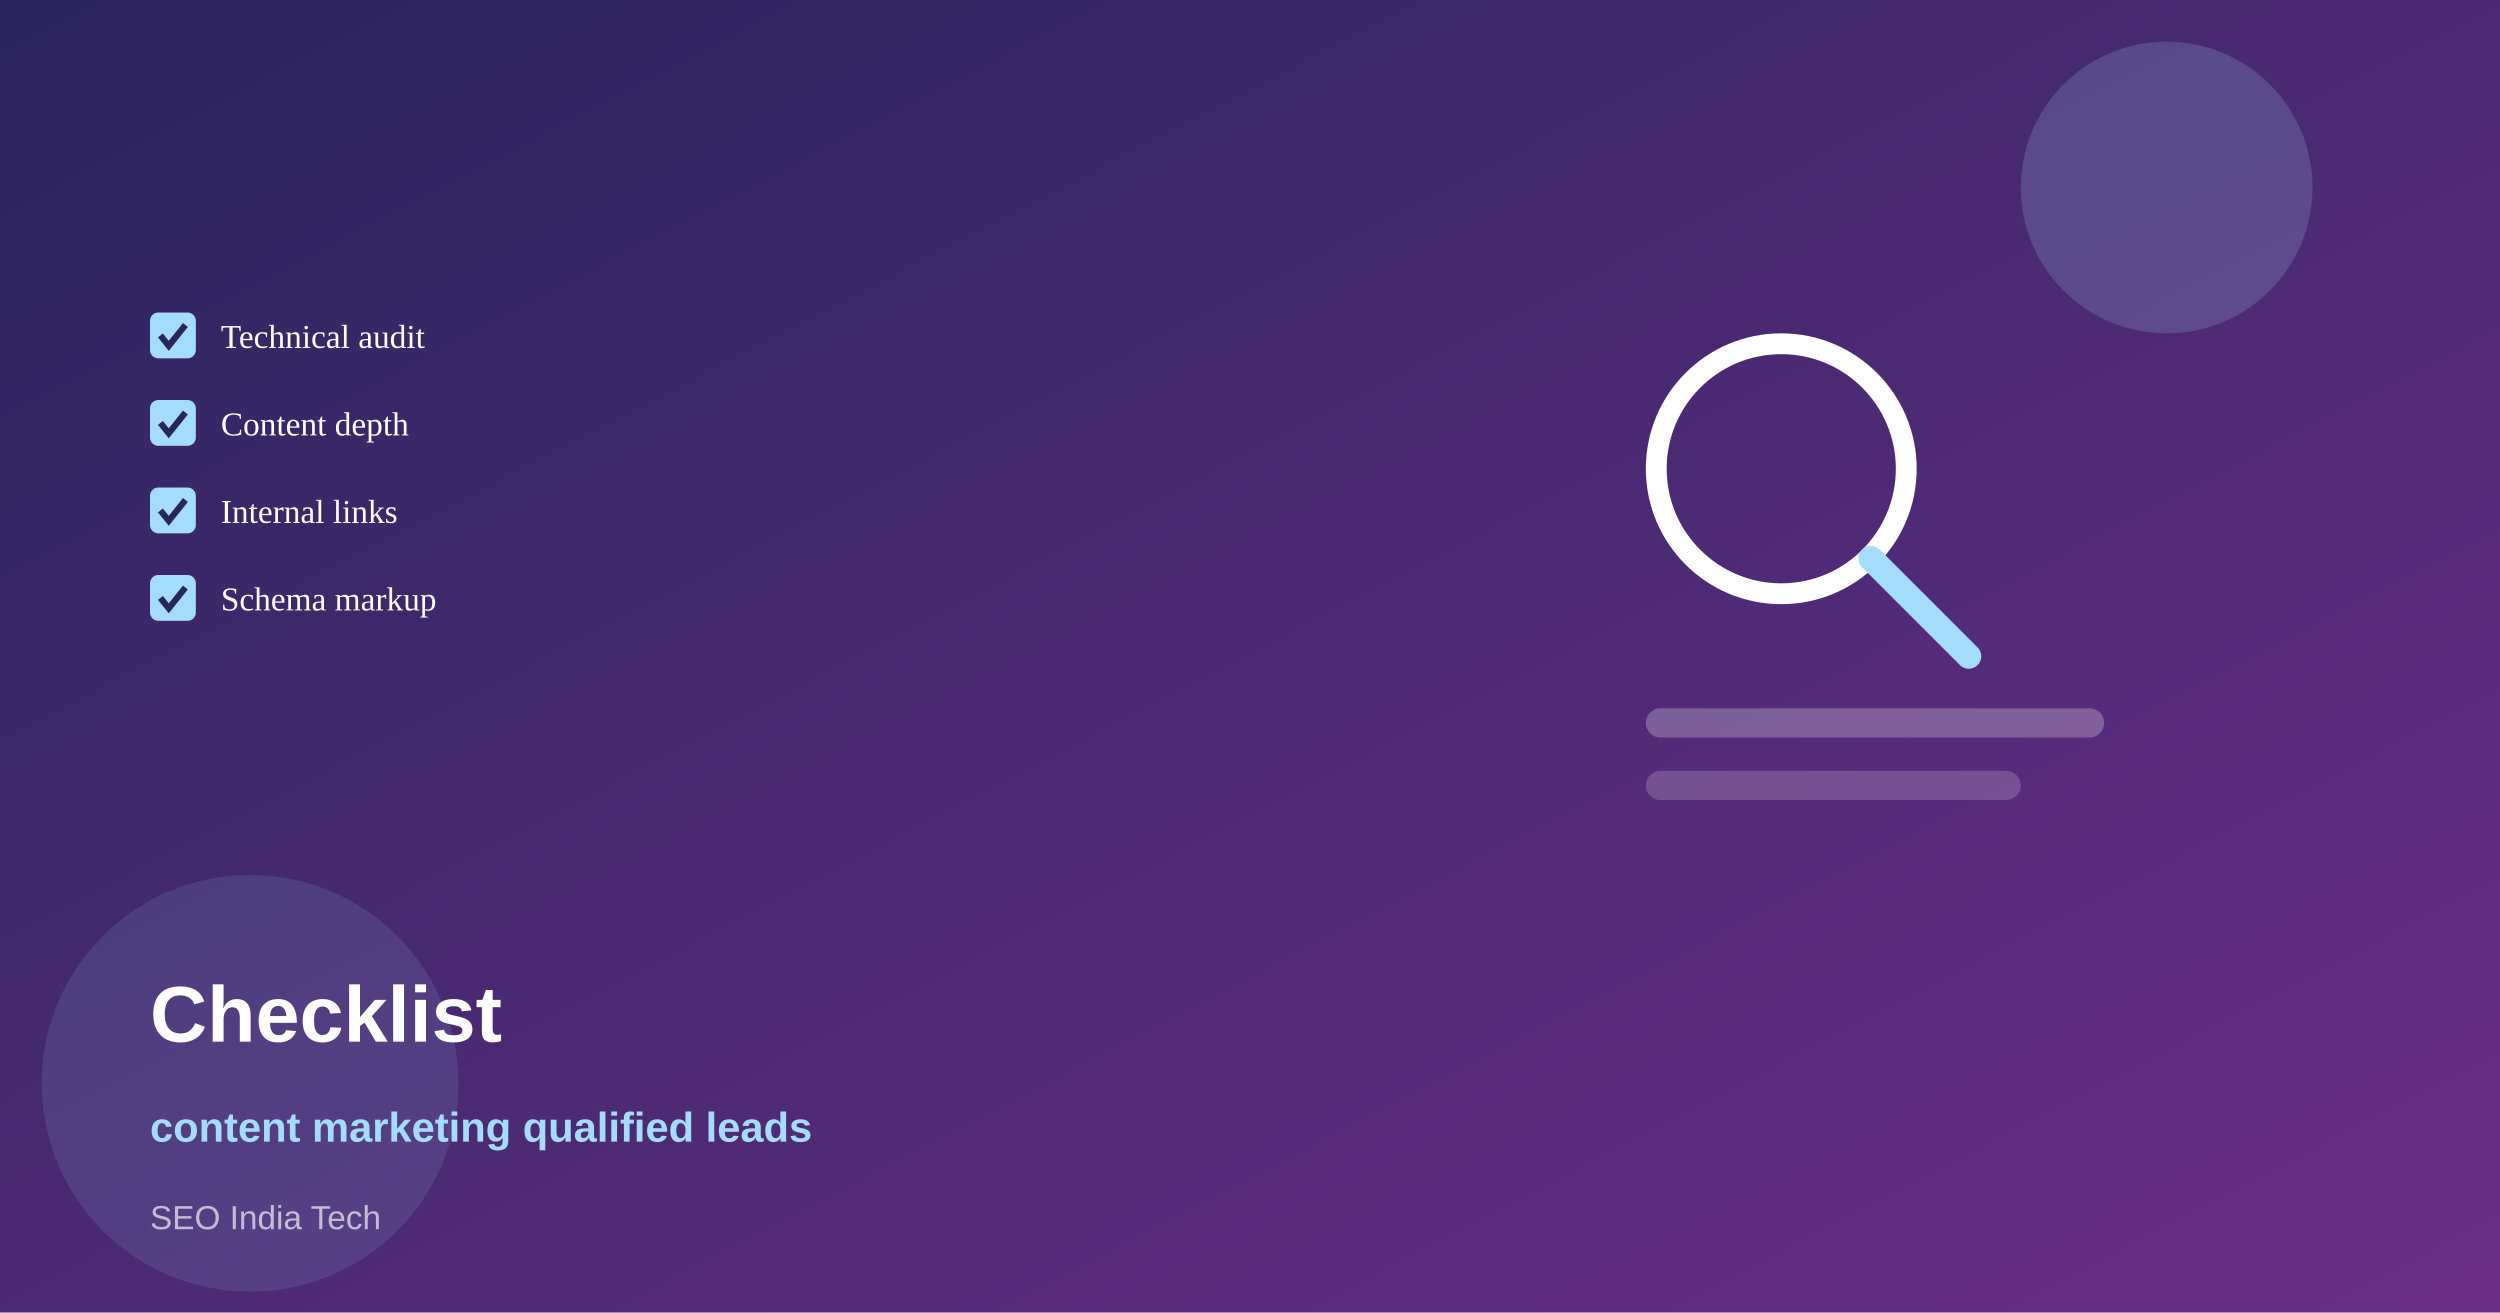
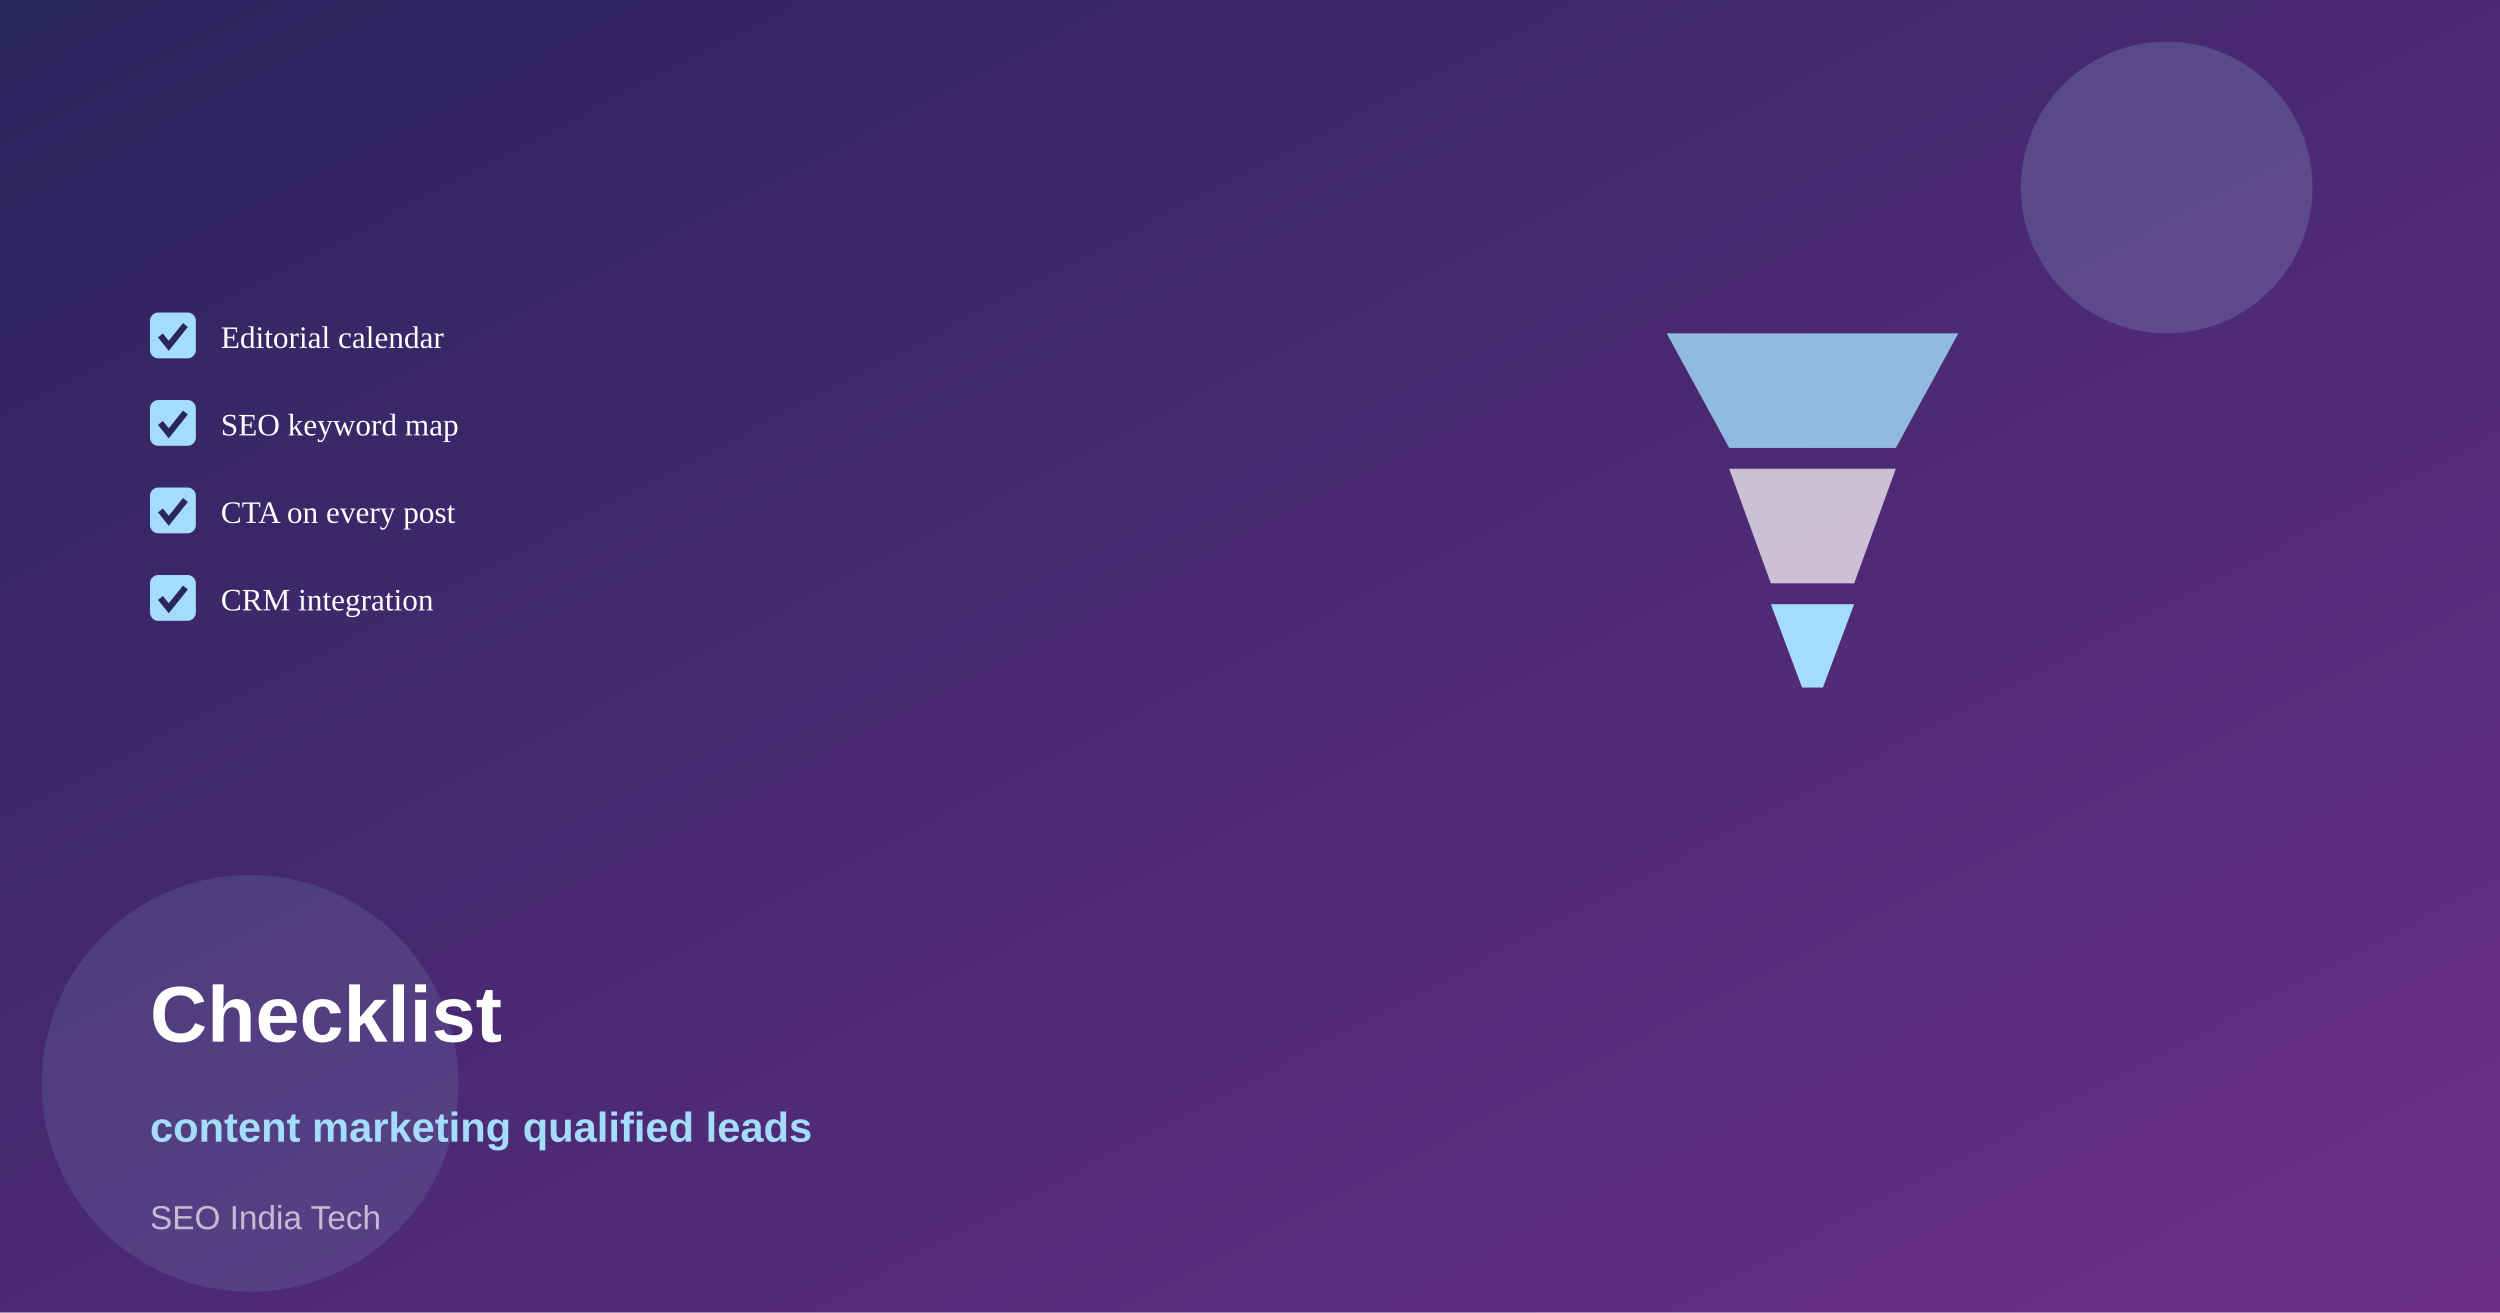
<svg xmlns="http://www.w3.org/2000/svg" width="1200" height="630" viewBox="0 0 1200 630" role="img" aria-label="Checklist">
  <defs>
    <linearGradient id="bg-checklist-content-marketing-strategy-qualified-leads" x1="0%" y1="0%" x2="100%" y2="100%">
      <stop offset="0%" stop-color="#2A255D" />
      <stop offset="100%" stop-color="#6B2E88" />
    </linearGradient>
    <filter id="shadow-checklist-content-marketing-strategy-qualified-leads" x="-20%" y="-20%" width="140%" height="140%">
      <feDropShadow dx="0" dy="8" stdDeviation="12" flood-color="#000" flood-opacity="0.25" />
    </filter>
  </defs>
  <rect width="1200" height="630" fill="url(#bg-checklist-content-marketing-strategy-qualified-leads)" />
  <circle cx="1040" cy="90" r="70" fill="#A4DDFB" opacity="0.18" />
  <circle cx="120" cy="520" r="100" fill="#A4DDFB" opacity="0.12" />
  <g transform="translate(72,150)">
    <rect width="22" height="22" rx="4" fill="#A4DDFB" />
    <path d="M5 11 L9 16 L17 6" fill="none" stroke="#2A255D" stroke-width="3" />
-     <text x="34" y="17" fill="#ffffff" font-size="16">Technical audit</text>
+     <text x="34" y="17" fill="#ffffff" font-size="15">Editorial calendar</text>
  </g>
  <g transform="translate(72,192)">
    <rect width="22" height="22" rx="4" fill="#A4DDFB" />
    <path d="M5 11 L9 16 L17 6" fill="none" stroke="#2A255D" stroke-width="3" />
-     <text x="34" y="17" fill="#ffffff" font-size="16">Content depth</text>
+     <text x="34" y="17" fill="#ffffff" font-size="15">SEO keyword map</text>
  </g>
  <g transform="translate(72,234)">
    <rect width="22" height="22" rx="4" fill="#A4DDFB" />
    <path d="M5 11 L9 16 L17 6" fill="none" stroke="#2A255D" stroke-width="3" />
-     <text x="34" y="17" fill="#ffffff" font-size="16">Internal links</text>
+     <text x="34" y="17" fill="#ffffff" font-size="15">CTA on every post</text>
  </g>
  <g transform="translate(72,276)">
    <rect width="22" height="22" rx="4" fill="#A4DDFB" />
    <path d="M5 11 L9 16 L17 6" fill="none" stroke="#2A255D" stroke-width="3" />
-     <text x="34" y="17" fill="#ffffff" font-size="16">Schema markup</text>
+     <text x="34" y="17" fill="#ffffff" font-size="15">CRM integration</text>
  </g>
-   <g transform="translate(770,140)">
-     <circle cx="85" cy="85" r="60" fill="none" stroke="#ffffff" stroke-width="10" />
-     <line x1="128" y1="128" x2="175" y2="175" stroke="#A4DDFB" stroke-width="12" stroke-linecap="round" />
-     <rect x="20" y="200" width="220" height="14" rx="7" fill="rgba(255,255,255,0.25)" />
-     <rect x="20" y="230" width="180" height="14" rx="7" fill="rgba(255,255,255,0.18)" />
+   <g transform="translate(760,120)">
+     <polygon points="40,40 180,40 150,95 70,95" fill="#A4DDFB" opacity="0.8" />
+     <polygon points="70,105 150,105 130,160 90,160" fill="#ffffff" opacity="0.7" />
+     <polygon points="90,170 130,170 115,210 105,210" fill="#A4DDFB" />
  </g>
  <text x="72" y="500" fill="#ffffff" font-family="Arial,Helvetica,sans-serif" font-size="38" font-weight="700">Checklist</text>
  <text x="72" y="548" fill="#A4DDFB" font-family="Arial,Helvetica,sans-serif" font-size="20" font-weight="600">content marketing qualified leads</text>
  <text x="72" y="590" fill="rgba(255,255,255,0.65)" font-family="Arial,Helvetica,sans-serif" font-size="16">SEO India Tech</text>
</svg>
